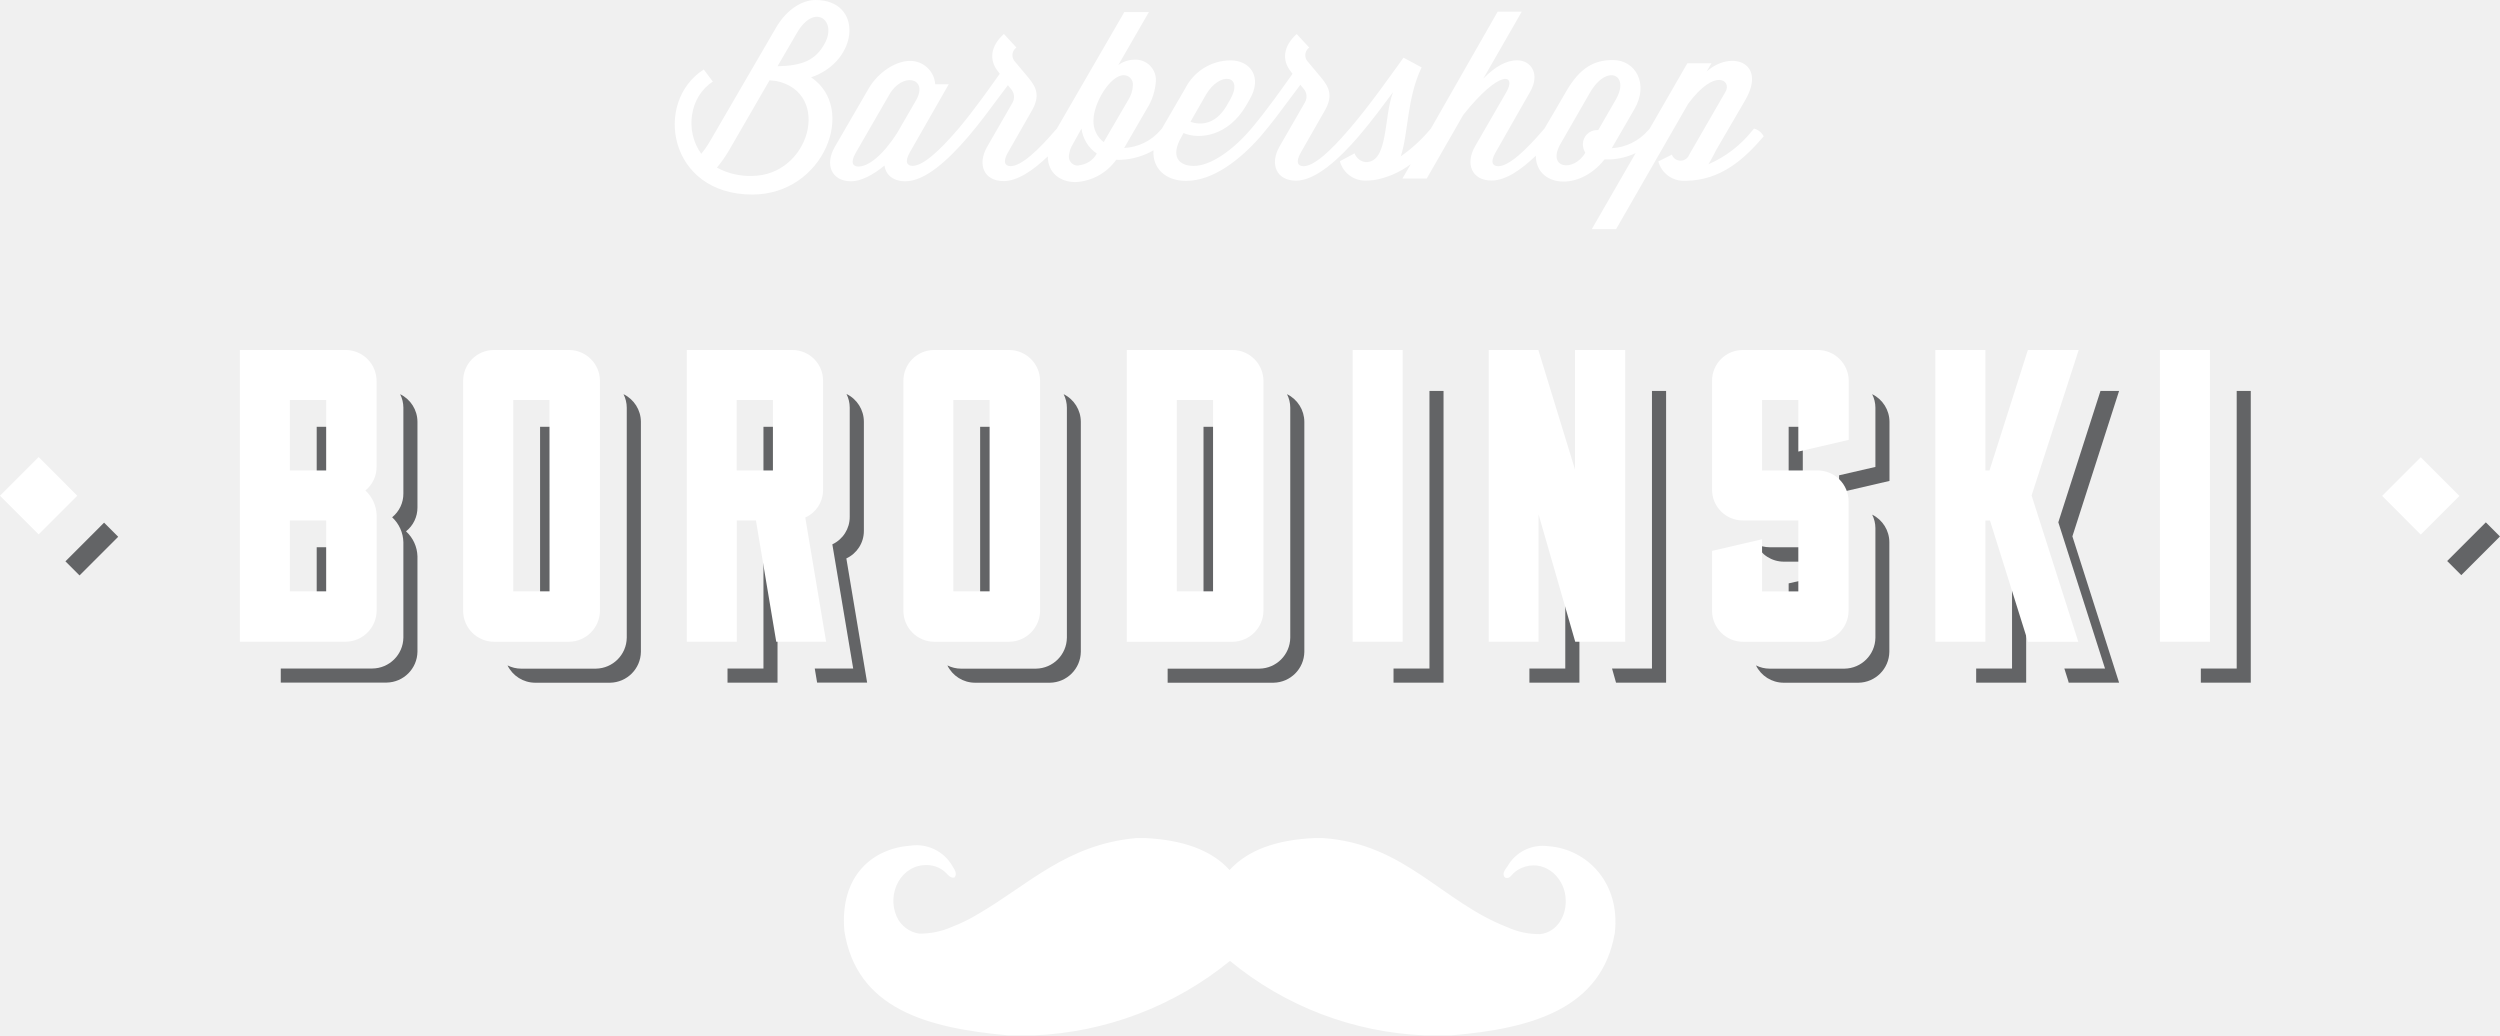
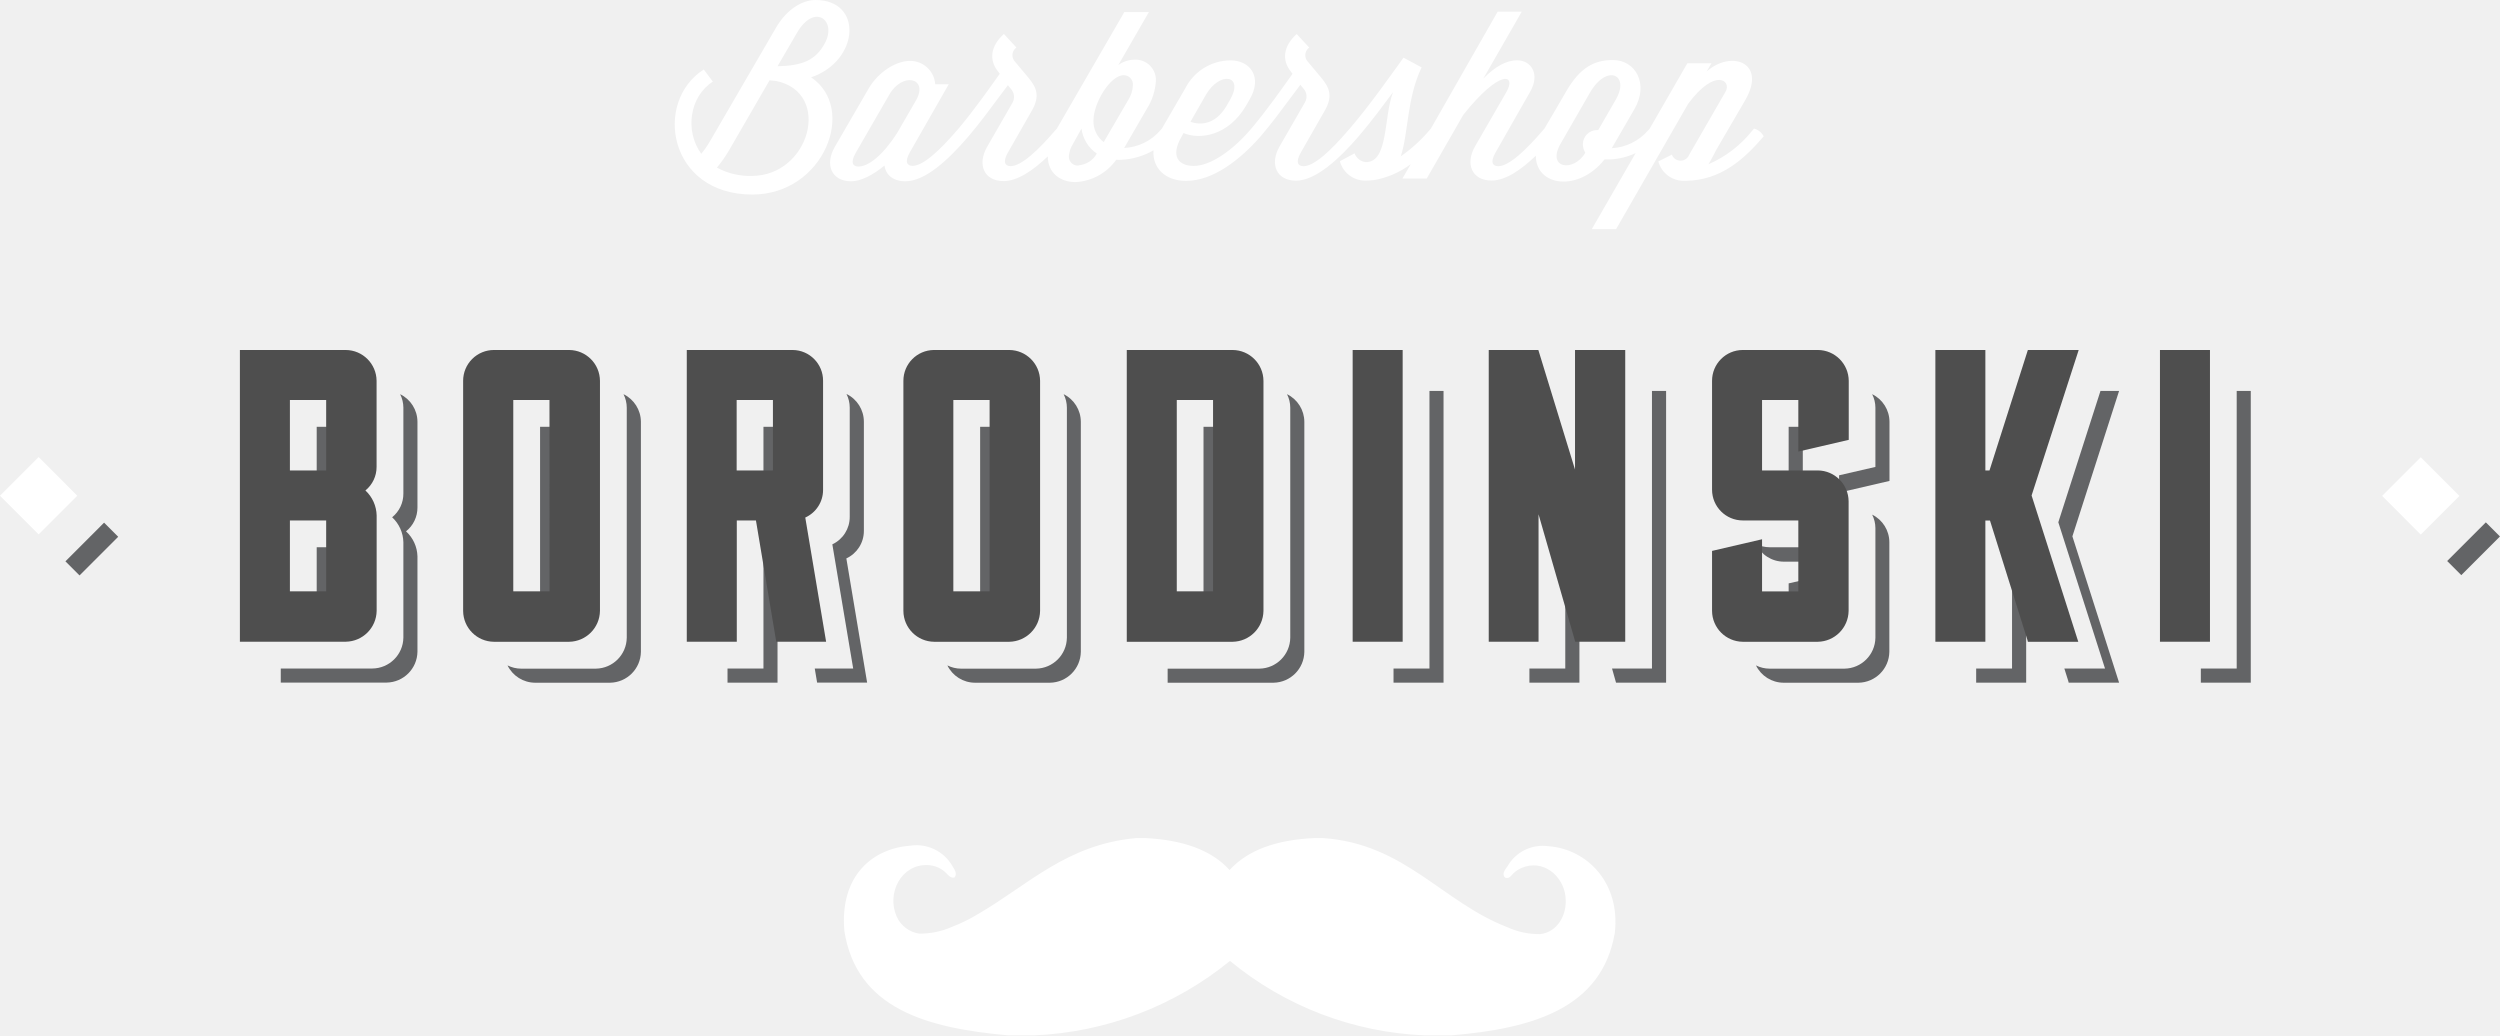
<svg xmlns="http://www.w3.org/2000/svg" viewBox="0 0 369.44 153">
  <path d="M119.86 11.43C127 9 127.59 0 120.51 0c-1.95 0-4.28 1.37-5.88 4.17L105 20.73a13.83 13.83 0 0 1-1.37 2c-2.46-3.39-1.74-8.45 1.71-10.67L104 10.27c-7.46 4.75-5.27 18.48 7.18 18.48 10.6-.01 15.52-12.75 8.68-17.32zM111.07 26a10.23 10.23 0 0 1-5.13-1.23 18.43 18.43 0 0 0 1.78-2.53l6-10.37 1 .1C123 13.72 119.69 26 111.07 26zm3.83-16.21l2.87-4.93c2.6-4.48 5.92-1.85 4.14 1.5-1.37 2.57-3.39 3.36-7.01 3.43z" fill="#fff" />
  <path d="M259.21 19l-.24.27a16.74 16.74 0 0 1-6.5 5c.58-.92 1-1.92 1.47-2.67l3.93-6.74c3.32-5.64-2.05-7.53-5.68-4.28l.72-1.23h-3.56L243.79 19l-.24.27a7.66 7.66 0 0 1-5.37 2.63l3.35-5.78c2.16-3.73.17-7.25-3.18-7.25-2.74 0-4.86 1.09-6.91 4.65l-1.75 3-1.46 2.48-.19.22c-2.57 3-5.06 5.34-6.64 5.34-.79 0-1.23-.55-.41-2l5.13-9c1.54-2.7.07-4.65-1.92-4.65-1.54 0-3.18.85-5 2.7l5.68-9.89h-3.56L211.45 19l-.2.23A22.14 22.14 0 0 1 207 23.1c1.13-3.39.89-8.59 3.08-13.14l-2.67-1.44c-1.47 2-4.69 6.67-7.9 10.43l-.24.27c-2.57 3-5.06 5.34-6.64 5.34-.79 0-1.23-.55-.41-2l3.56-6.23c1.23-2.16.65-3.42-.51-4.82l-2-2.39a1.39 1.39 0 0 1 .09-2l.11-.09-1.85-2c-2 1.81-2.19 3.83-.92 5.47l.3.41c-1.57 2.22-3.69 5.23-6 8l-.24.27c-2.57 3-5.85 5.34-8.35 5.34-2.19 0-3.49-1.37-1.85-4.24l.34-.62c2.29 1 6.6.51 9.27-4.1l.51-.89c1.92-3.28.07-5.75-2.84-5.75a7.53 7.53 0 0 0-6.67 4.11L171.7 19l-.21.24a7.59 7.59 0 0 1-5.37 2.63l3.35-5.78a8.66 8.66 0 0 0 1.34-4.09A3 3 0 0 0 168 8.82h-.41a4.14 4.14 0 0 0-2.33.79l4.52-7.83h-3.63L156.18 19l-.19.21c-2.57 3-5.06 5.34-6.64 5.34-.79 0-1.23-.55-.41-2l3.56-6.23c1.23-2.16.65-3.42-.51-4.82l-2-2.39a1.39 1.39 0 0 1 .1-2l.11-.09-1.85-2c-2 1.81-2.19 3.83-.92 5.47l.31.41c-1.57 2.22-3.7 5.23-6 8l-.24.27c-2.57 3-5.06 5.34-6.64 5.34-.79 0-1.23-.55-.41-2l5.75-10.06h-2A3.7 3.7 0 0 0 134.44 9c-1.92 0-4.58 1.51-6.09 4.11l-5 8.62c-1.51 2.64-.44 5.06 2.43 5.06 1.44 0 3.22-.92 4.93-2.33.17 1.37 1.27 2.33 3.08 2.33 2.94 0 6.33-3.15 9.27-6.57 1.71-2 3-3.76 5.88-7.63l.48.58a1.75 1.75 0 0 1 .21 2l-3.76 6.53c-1.5 2.64-.44 5.06 2.43 5.06 2.06 0 4.34-1.55 6.54-3.65 0 2.43 1.81 3.8 4.11 3.8a7.87 7.87 0 0 0 6-3.3 6 6 0 0 0 .79 0 10.44 10.44 0 0 0 4.72-1.4c-.19 2.57 1.68 4.52 4.82 4.52 4 0 8-3.15 11-6.57 1.71-2 3-3.76 5.88-7.63l.48.58a1.75 1.75 0 0 1 .21 2l-3.76 6.53c-1.51 2.64-.44 5.06 2.43 5.06s6.33-3.15 9.27-6.57c2-2.33 3.8-4.82 5.06-6.5-1.4 3.7-.65 10.33-4 10.33a2 2 0 0 1-1.68-1.3L198 23.82a3.88 3.88 0 0 0 3.9 2.87 9.63 9.63 0 0 0 1-.07h.1a12.54 12.54 0 0 0 5.47-2.36l-1.22 2.12h3.59l5.4-9.41c5.48-6.88 7.9-6 6.36-3.35l-4.62 8c-1.51 2.63-.44 5.06 2.43 5.06 2.07 0 4.35-1.56 6.55-3.67 0 4.54 6.29 5.42 10.15.55h.79a9.8 9.8 0 0 0 3.81-.94l-6.48 11.24h3.59l10.64-18.51c4-5.41 6.47-3.42 5.54-1.81l-5.37 9.31a1.37 1.37 0 0 1-2.57 0l-2 1a3.88 3.88 0 0 0 3.9 2.87h.21c5.17-.1 8.55-3.18 11.46-6.57a2.25 2.25 0 0 0-1.42-1.15zm-81-5c2.05-3.52 5.68-2.94 3.56.75l-.51.89c-1.71 2.91-4 2.84-5.34 2.36zm-45.61 5.61c-2.16 3.39-4.28 5-5.75 5-.79 0-1.23-.55-.41-2l5-8.66c1.92-3.32 5.71-2.46 4 .75zm26.79 4.86a1.33 1.33 0 0 1-1.44-1.37 4 4 0 0 1 .62-1.85l1.25-2.25a5.23 5.23 0 0 0 2.26 3.69 3.34 3.34 0 0 1-2.7 1.74zM163.1 21a3.84 3.84 0 0 1-1.51-3.22c0-2.53 2.46-6.67 4.48-6.67a1.36 1.36 0 0 1 1.34 1.54 4.33 4.33 0 0 1-.68 2.12zm73.08-1.78H236a2.1 2.1 0 0 0-2.09 2.11 2.34 2.34 0 0 0 .34 1.2v.07c-1.68 2.87-5.75 2.33-3.63-1.37l2.7-4.69 1.68-2.92c2.5-4.24 5.92-2.57 3.76 1.13zM-.004 73.257l5.714-5.713 5.712 5.715-5.714 5.712zm352.023.026l5.714-5.713 5.713 5.715-5.715 5.712z" fill="#fff" />
  <path fill="#636466" d="M46.8 73.48h2.08v-8.32h3.27v-2.09H46.8v10.41zM61.69 75V62.32a4.56 4.56 0 0 0-2.56-4.07 4.46 4.46 0 0 1 .48 2v12.68a4.47 4.47 0 0 1-1.66 3.51 5.2 5.2 0 0 1 1.66 3.69v14.1A4.63 4.63 0 0 1 55 98.79H41.49v2.08h15.64a4.63 4.63 0 0 0 4.56-4.56v-14.1A5.19 5.19 0 0 0 60 78.52 4.47 4.47 0 0 0 61.69 75z" />
  <path fill="#636466" d="M46.8 91.34h2.08v-8.39h3.27v-2.08H46.8v10.47zm33.01 0h2.08V65.16h3.27v-2.09h-5.35v28.27z" />
  <path d="M92.14 58.25a4.46 4.46 0 0 1 .48 2v34a4.63 4.63 0 0 1-4.56 4.56H77a4.5 4.5 0 0 1-2-.48 4.56 4.56 0 0 0 4.07 2.56h11.08a4.63 4.63 0 0 0 4.56-4.56v-34a4.57 4.57 0 0 0-2.57-4.08zm20.68 15.23h2.08v-8.32h3.28v-2.09h-5.36v10.41zm12.25 9.04a4.47 4.47 0 0 0 2.59-4.06V62.32a4.56 4.56 0 0 0-2.57-4.1 4.55 4.55 0 0 1 .48 2v16.15a4.46 4.46 0 0 1-2.57 4.07l3.08 18.35h-5.68l.35 2.08h7.39zm-9.42-1.65h-2.83v17.92h-5.31v2.09h7.39V82.95h1.1l-.35-2.08zm29.19 10.47h2.09V65.16h3.27v-2.09h-5.36v28.27z" fill="#636466" />
  <path d="M157.18 58.25a4.45 4.45 0 0 1 .48 2v34a4.63 4.63 0 0 1-4.56 4.56H142a4.49 4.49 0 0 1-2-.48 4.56 4.56 0 0 0 4.07 2.56h11.09a4.63 4.63 0 0 0 4.56-4.56v-34a4.57 4.57 0 0 0-2.54-4.08zm20.67 33.09h2.09V65.16h3.27v-2.09h-5.36v28.27z" fill="#636466" />
  <path d="M190.19 58.25a4.46 4.46 0 0 1 .48 2v34a4.63 4.63 0 0 1-4.56 4.56h-13.56v2.08h15.64a4.63 4.63 0 0 0 4.56-4.56v-34a4.57 4.57 0 0 0-2.56-4.08zm21.05-.48v41.02h-5.31v2.09h7.39V57.77h-2.08zm32.88 0v41.02h-5.9l.59 2.09h7.4V57.77h-2.09zm-12.81 22.18v18.84h-5.3v2.09h7.39V87.19l-2.09-7.24zM263.58 83h6.11v-2.13h-8.19a4.51 4.51 0 0 1-2-.48 4.53 4.53 0 0 0 4.08 2.61zm2.83 2.73l-2.09.48v5.13h2.09v-5.61zm10.25-27.48a4.46 4.46 0 0 1 .48 2V69l-5.37 1.24v2.56l7.45-1.73v-8.75a4.56 4.56 0 0 0-2.56-4.07z" fill="#636466" />
  <path d="M276.66 76.05a4.46 4.46 0 0 1 .48 2v16.2a4.63 4.63 0 0 1-4.56 4.56h-11.09a4.5 4.5 0 0 1-2-.48 4.56 4.56 0 0 0 4.07 2.56h11.08a4.63 4.63 0 0 0 4.56-4.56V80.12a4.56 4.56 0 0 0-2.54-4.07zm-12.34-12.98v10.41h2.09v-8.32h3.27v-2.09h-5.36zm33.69 17.8h-.68v17.92h-5.3v2.09h7.39V85.35l-1.41-4.48zm15.14-23.1h-2.75l-6.23 19.41 6.9 21.61h-6.01l.58 1.84.06.25h7.45l-6.9-21.62 6.9-21.49zm17.38 0v41.02h-5.3v2.09h7.38V57.77h-2.08z" fill="#636466" />
  <path d="M167.9 123.85h1.41c5.43.28 9.69 1.73 12.39 4.72 2.74-3 7-4.46 12.46-4.72h1.35c12.11.82 17.63 9.5 27.3 13.19a11.12 11.12 0 0 0 4.79 1c2.48-.27 4.06-2.78 3.74-5.58-.34-3-3.28-5.61-6.56-4.17a4.32 4.32 0 0 0-1.17.8c-.25.23-.53.83-1.17.61-.6-.5 0-1.23.31-1.65a6 6 0 0 1 6.07-3c5.63.4 10.67 5.34 9.81 12.82C236.71 149 226.53 152 214.46 153h-3.93a48.28 48.28 0 0 1-28.77-11 49.07 49.07 0 0 1-28.9 11H149c-12.16-1.07-22.44-4-24.23-15.46-.68-8.16 4.18-12.17 9.82-12.58a6.11 6.11 0 0 1 6.14 3c.28.46.8 1.17.31 1.72-.61.11-.91-.37-1.17-.61a4 4 0 0 0-2.82-1.23c-3.86-.14-6.08 4.15-4.54 7.61a4.33 4.33 0 0 0 3.37 2.52 11.69 11.69 0 0 0 4.79-1 23.84 23.84 0 0 0 3.87-1.9c7.35-4.26 13.1-10.31 23.36-11.22z" fill="#fff" />
  <path fill="#636466" d="M361.634 82.906l5.713-5.714 2.086 2.085-5.713 5.715zM9.667 82.95l5.713-5.714 2.086 2.086-5.713 5.713z" />
-   <path d="M55.65 69A4.47 4.47 0 0 1 54 72.48a5.2 5.2 0 0 1 1.66 3.69v14.1a4.63 4.63 0 0 1-4.56 4.56H35.45V51.72h15.64a4.59 4.59 0 0 1 4.56 4.56zm-7.45-9.89h-5.36v10.41h5.36zm0 17.8h-5.36v10.47h5.36zm35.9-25.19a4.59 4.59 0 0 1 4.56 4.56v34a4.63 4.63 0 0 1-4.56 4.56H73a4.59 4.59 0 0 1-4.56-4.56v-34A4.55 4.55 0 0 1 73 51.72h11.1zm-2.9 7.39h-5.35v28.27h5.36zm33.51 35.72l-3-17.92h-2.83v17.92h-7.39V51.72h15.64a4.53 4.53 0 0 1 4.5 4.56v16.14a4.47 4.47 0 0 1-2.63 4.06l3.08 18.35zm-.49-35.72h-5.36v10.41h5.36zm34.92-7.39a4.59 4.59 0 0 1 4.56 4.56v34a4.63 4.63 0 0 1-4.56 4.56h-11.08a4.59 4.59 0 0 1-4.56-4.56v-34a4.55 4.55 0 0 1 4.5-4.56h11.1zm-2.9 7.39h-5.36v28.27h5.36zm35.91-7.39a4.59 4.59 0 0 1 4.56 4.56v34a4.63 4.63 0 0 1-4.56 4.56h-15.64V51.72zm-2.89 7.39h-5.36v28.27h5.36zm20.63-7.39h7.39v43.11h-7.39zm40.28 0v43.11h-7.39L227.36 76v18.83H220V51.72h7.33l5.42 17.67V51.72zm28.45 17.8a4.59 4.59 0 0 1 4.56 4.56v16.2a4.63 4.63 0 0 1-4.56 4.56h-11.08a4.59 4.59 0 0 1-4.54-4.56v-8.87l7.39-1.72v7.7h5.36V76.91h-8.19a4.55 4.55 0 0 1-4.56-4.54V56.28a4.55 4.55 0 0 1 4.54-4.56h11.1a4.59 4.59 0 0 1 4.56 4.56V65l-7.45 1.73v-7.62h-5.36v10.41zm31.6 3.7l6.9 21.62h-7.45l-.06-.25-5.54-17.67h-.68v17.91H286V51.72h7.39v17.8h.61l5.67-17.8h7.51zm18.97-21.5h7.39v43.11h-7.39z" fill="#fff" />
+   <path d="M55.65 69A4.47 4.47 0 0 1 54 72.48a5.2 5.2 0 0 1 1.66 3.69v14.1a4.63 4.63 0 0 1-4.56 4.56H35.45V51.72h15.64a4.59 4.59 0 0 1 4.56 4.56zm-7.45-9.89h-5.36v10.41h5.36zm0 17.8h-5.36v10.47h5.36zm35.9-25.19a4.59 4.59 0 0 1 4.56 4.56v34a4.63 4.63 0 0 1-4.56 4.56H73a4.59 4.59 0 0 1-4.56-4.56v-34A4.55 4.55 0 0 1 73 51.72h11.1zm-2.9 7.39h-5.35v28.27h5.36zm33.51 35.72l-3-17.92h-2.83v17.92h-7.39V51.72h15.64a4.53 4.53 0 0 1 4.5 4.56v16.14a4.47 4.47 0 0 1-2.63 4.06l3.08 18.35zm-.49-35.72h-5.36v10.41h5.36zm34.92-7.39a4.59 4.59 0 0 1 4.56 4.56v34a4.63 4.63 0 0 1-4.56 4.56h-11.08a4.59 4.59 0 0 1-4.56-4.56v-34a4.55 4.55 0 0 1 4.5-4.56h11.1zm-2.9 7.39h-5.36v28.27h5.36zm35.91-7.39a4.59 4.59 0 0 1 4.56 4.56v34a4.63 4.63 0 0 1-4.56 4.56h-15.64V51.72zm-2.89 7.39h-5.36v28.27h5.36zm20.63-7.39h7.39v43.11h-7.39zm40.28 0v43.11h-7.39L227.36 76v18.83H220V51.72h7.33l5.42 17.67V51.72zm28.45 17.8a4.59 4.59 0 0 1 4.56 4.56v16.2a4.63 4.63 0 0 1-4.56 4.56h-11.08a4.59 4.59 0 0 1-4.54-4.56v-8.87l7.39-1.72v7.7h5.36V76.91h-8.19a4.55 4.55 0 0 1-4.56-4.54V56.28a4.55 4.55 0 0 1 4.54-4.56h11.1a4.59 4.59 0 0 1 4.56 4.56V65l-7.45 1.73v-7.62h-5.36v10.41zm31.6 3.7l6.9 21.62h-7.45l-.06-.25-5.54-17.67h-.68v17.91H286V51.72h7.39v17.8h.61l5.67-17.8h7.51zm18.97-21.5h7.39v43.11h-7.39z" fill="#4e4e4e" />
</svg>
